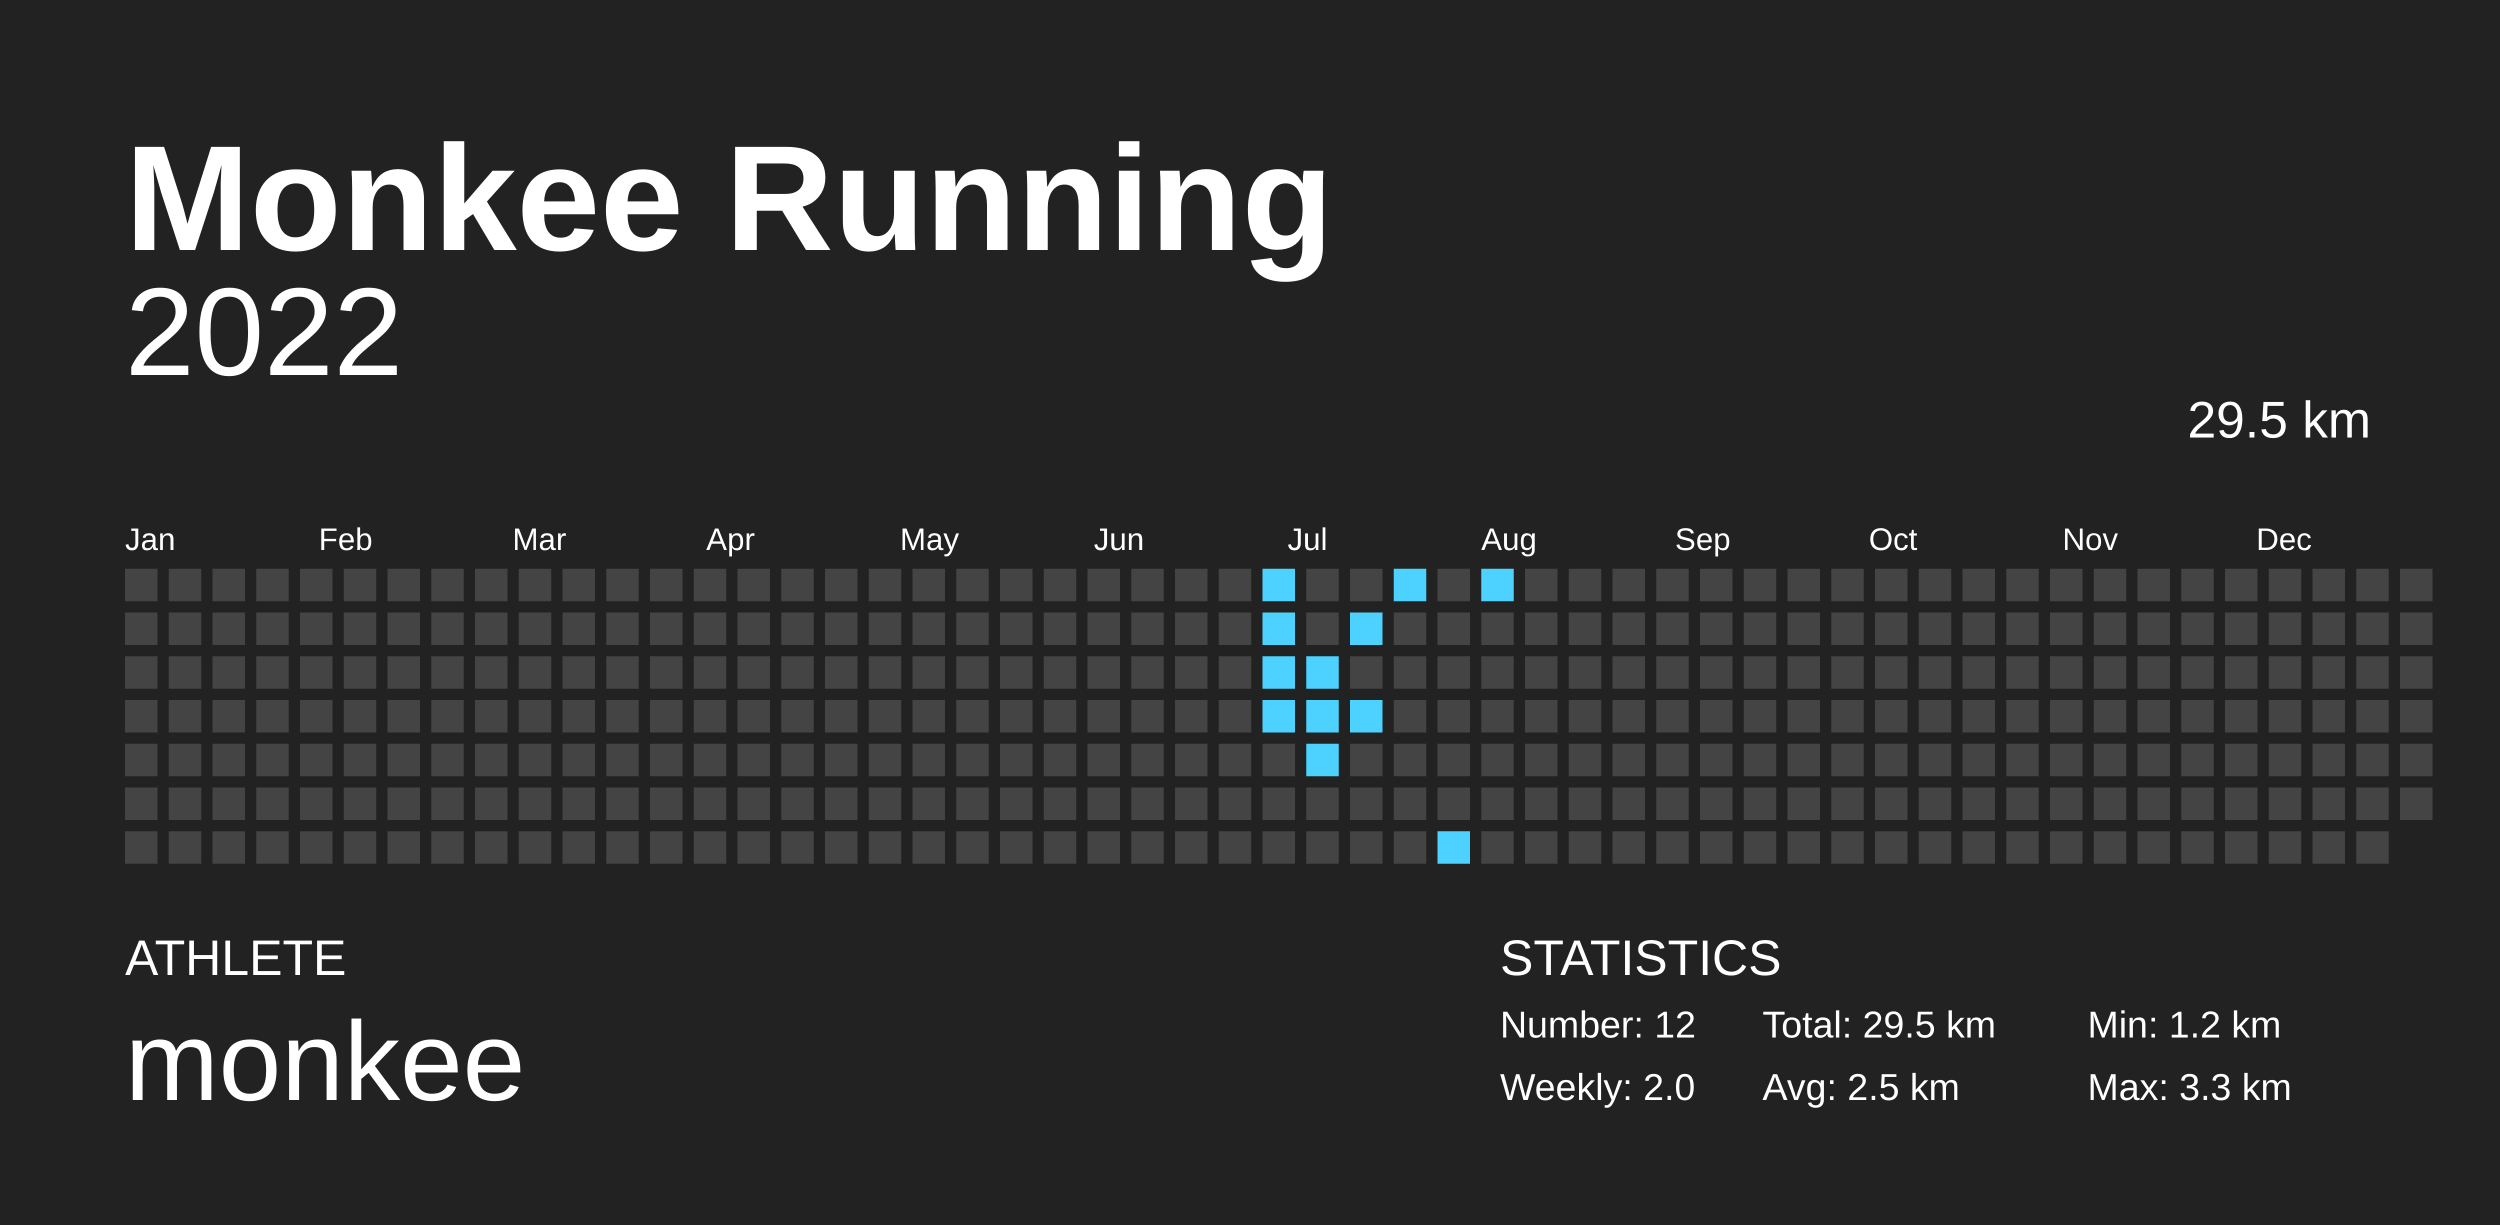
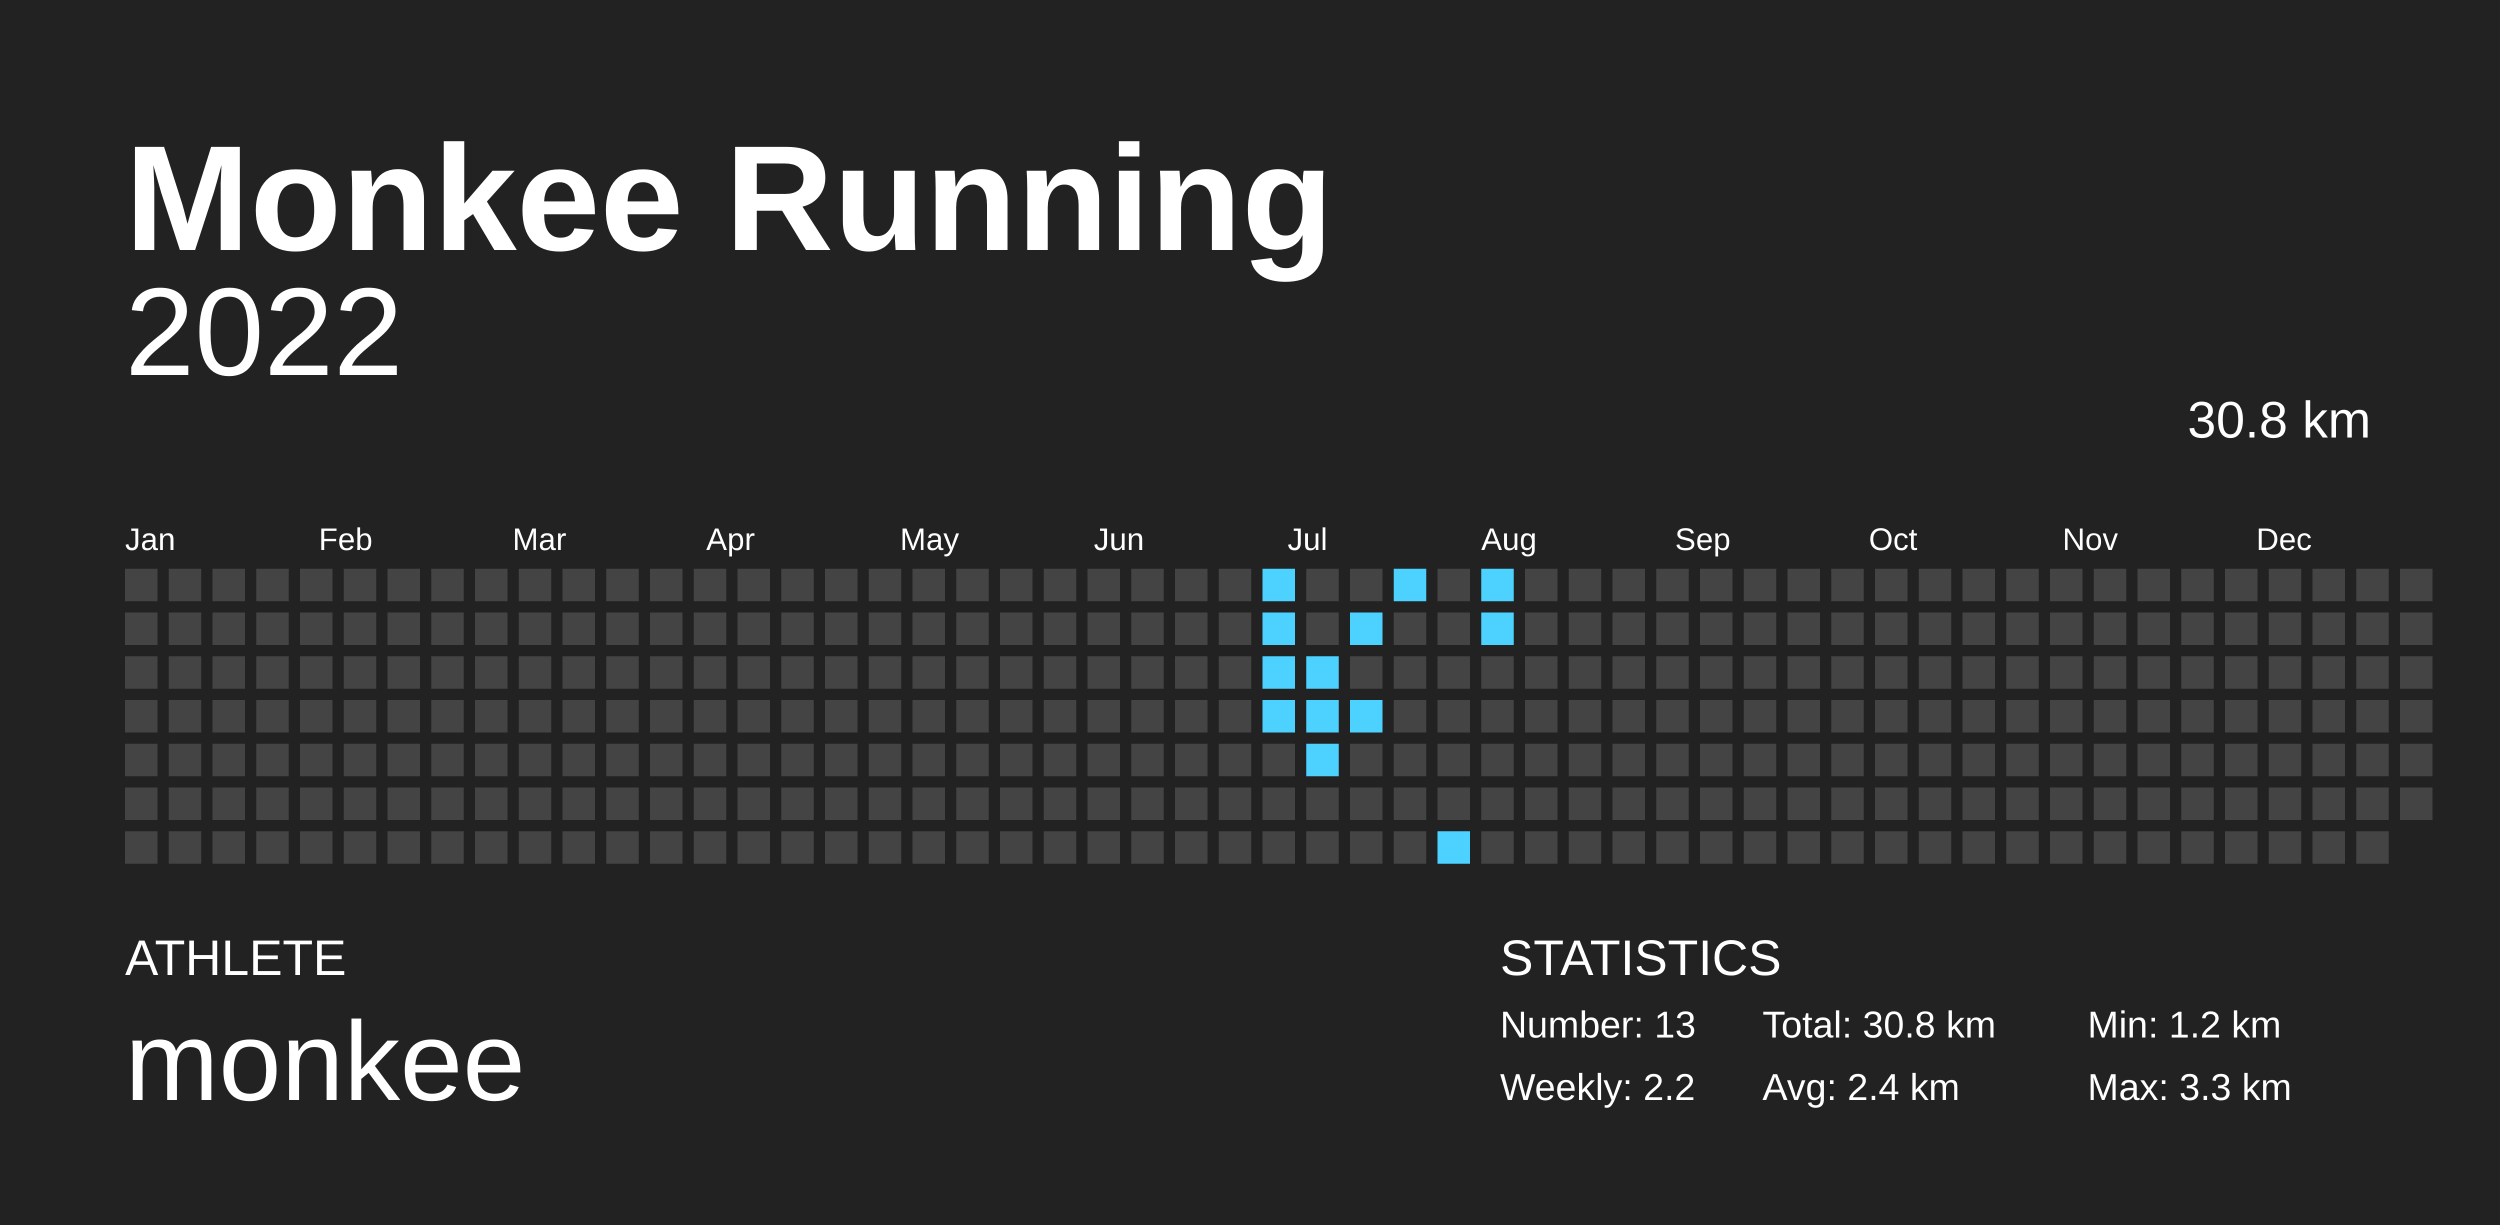
<svg xmlns="http://www.w3.org/2000/svg" baseProfile="full" height="98mm" version="1.1" viewBox="0,0,200,98" width="200mm">
  <defs />
  <rect fill="#222222" height="98" width="200" x="0" y="0" />
  <text fill="#FFFFFF" style="font-size:12px; font-family:Arial; font-weight:bold;" x="10" y="20">Monkee Running</text>
  <text fill="#FFFFFF" style="font-size:4px; font-family:Arial" x="10" y="78">ATHLETE</text>
  <text fill="#FFFFFF" style="font-size:9px; font-family:Arial" x="10" y="88">monkee</text>
  <text fill="#FFFFFF" style="font-size:4px; font-family:Arial" x="120" y="78">STATISTICS</text>
-   <text fill="#FFFFFF" style="font-size:3px; font-family:Arial" x="120" y="83">Number: 12</text>
-   <text fill="#FFFFFF" style="font-size:3px; font-family:Arial" x="120" y="88">Weekly: 2.0</text>
-   <text fill="#FFFFFF" style="font-size:3px; font-family:Arial" x="141" y="83">Total: 29.5 km</text>
-   <text fill="#FFFFFF" style="font-size:3px; font-family:Arial" x="141" y="88">Avg: 2.5 km</text>
+   <text fill="#FFFFFF" style="font-size:3px; font-family:Arial" x="120" y="83">Number: 13</text>
+   <text fill="#FFFFFF" style="font-size:3px; font-family:Arial" x="120" y="88">Weekly: 2.2</text>
+   <text fill="#FFFFFF" style="font-size:3px; font-family:Arial" x="141" y="83">Total: 30.8 km</text>
+   <text fill="#FFFFFF" style="font-size:3px; font-family:Arial" x="141" y="88">Avg: 2.4 km</text>
  <text fill="#FFFFFF" style="font-size:3px; font-family:Arial" x="167" y="83">Min: 1.2 km</text>
  <text fill="#FFFFFF" style="font-size:3px; font-family:Arial" x="167" y="88">Max: 3.3 km</text>
  <text alignment-baseline="hanging" fill="#FFFFFF" style="font-size:10.0px; font-family:Arial;" x="10" y="30">2022</text>
-   <text alignment-baseline="hanging" fill="#FFFFFF" style="font-size:4.125px; font-family:Arial;" x="175" y="35">29.5 km</text>
+   <text alignment-baseline="hanging" fill="#FFFFFF" style="font-size:4.125px; font-family:Arial;" x="175" y="35">30.8 km</text>
  <text fill="#FFFFFF" style="font-size:2.5px; font-family:Arial" x="10.0" y="44">Jan</text>
  <text fill="#FFFFFF" style="font-size:2.5px; font-family:Arial" x="25.5" y="44">Feb</text>
  <text fill="#FFFFFF" style="font-size:2.5px; font-family:Arial" x="41.0" y="44">Mar</text>
  <text fill="#FFFFFF" style="font-size:2.5px; font-family:Arial" x="56.5" y="44">Apr</text>
  <text fill="#FFFFFF" style="font-size:2.5px; font-family:Arial" x="72.0" y="44">May</text>
  <text fill="#FFFFFF" style="font-size:2.5px; font-family:Arial" x="87.5" y="44">Jun</text>
  <text fill="#FFFFFF" style="font-size:2.5px; font-family:Arial" x="103.0" y="44">Jul</text>
  <text fill="#FFFFFF" style="font-size:2.5px; font-family:Arial" x="118.5" y="44">Aug</text>
  <text fill="#FFFFFF" style="font-size:2.5px; font-family:Arial" x="134.0" y="44">Sep</text>
  <text fill="#FFFFFF" style="font-size:2.5px; font-family:Arial" x="149.5" y="44">Oct</text>
  <text fill="#FFFFFF" style="font-size:2.5px; font-family:Arial" x="165.0" y="44">Nov</text>
  <text fill="#FFFFFF" style="font-size:2.5px; font-family:Arial" x="180.5" y="44">Dec</text>
  <rect fill="#444444" height="2.6" width="2.6" x="10.0" y="45.5" />
  <rect fill="#444444" height="2.6" width="2.6" x="10.0" y="49.0" />
  <rect fill="#444444" height="2.6" width="2.6" x="10.0" y="52.5" />
  <rect fill="#444444" height="2.6" width="2.6" x="10.0" y="56.0" />
  <rect fill="#444444" height="2.6" width="2.6" x="10.0" y="59.5" />
  <rect fill="#444444" height="2.6" width="2.6" x="10.0" y="63.0" />
  <rect fill="#444444" height="2.6" width="2.6" x="10.0" y="66.5" />
  <rect fill="#444444" height="2.6" width="2.6" x="13.5" y="45.5" />
  <rect fill="#444444" height="2.6" width="2.6" x="13.5" y="49.0" />
  <rect fill="#444444" height="2.6" width="2.6" x="13.5" y="52.5" />
  <rect fill="#444444" height="2.6" width="2.6" x="13.5" y="56.0" />
  <rect fill="#444444" height="2.6" width="2.6" x="13.5" y="59.5" />
  <rect fill="#444444" height="2.6" width="2.6" x="13.5" y="63.0" />
  <rect fill="#444444" height="2.6" width="2.6" x="13.5" y="66.5" />
  <rect fill="#444444" height="2.6" width="2.6" x="17.0" y="45.5" />
  <rect fill="#444444" height="2.6" width="2.6" x="17.0" y="49.0" />
  <rect fill="#444444" height="2.6" width="2.6" x="17.0" y="52.5" />
  <rect fill="#444444" height="2.6" width="2.6" x="17.0" y="56.0" />
  <rect fill="#444444" height="2.6" width="2.6" x="17.0" y="59.5" />
  <rect fill="#444444" height="2.6" width="2.6" x="17.0" y="63.0" />
  <rect fill="#444444" height="2.6" width="2.6" x="17.0" y="66.5" />
  <rect fill="#444444" height="2.6" width="2.6" x="20.5" y="45.5" />
  <rect fill="#444444" height="2.6" width="2.6" x="20.5" y="49.0" />
  <rect fill="#444444" height="2.6" width="2.6" x="20.5" y="52.5" />
  <rect fill="#444444" height="2.6" width="2.6" x="20.5" y="56.0" />
  <rect fill="#444444" height="2.6" width="2.6" x="20.5" y="59.5" />
  <rect fill="#444444" height="2.6" width="2.6" x="20.5" y="63.0" />
  <rect fill="#444444" height="2.6" width="2.6" x="20.5" y="66.5" />
  <rect fill="#444444" height="2.6" width="2.6" x="24.0" y="45.5" />
  <rect fill="#444444" height="2.6" width="2.6" x="24.0" y="49.0" />
  <rect fill="#444444" height="2.6" width="2.6" x="24.0" y="52.5" />
  <rect fill="#444444" height="2.6" width="2.6" x="24.0" y="56.0" />
  <rect fill="#444444" height="2.6" width="2.6" x="24.0" y="59.5" />
  <rect fill="#444444" height="2.6" width="2.6" x="24.0" y="63.0" />
  <rect fill="#444444" height="2.6" width="2.6" x="24.0" y="66.5" />
  <rect fill="#444444" height="2.6" width="2.6" x="27.5" y="45.5" />
  <rect fill="#444444" height="2.6" width="2.6" x="27.5" y="49.0" />
  <rect fill="#444444" height="2.6" width="2.6" x="27.5" y="52.5" />
  <rect fill="#444444" height="2.6" width="2.6" x="27.5" y="56.0" />
  <rect fill="#444444" height="2.6" width="2.6" x="27.5" y="59.5" />
  <rect fill="#444444" height="2.6" width="2.6" x="27.5" y="63.0" />
  <rect fill="#444444" height="2.6" width="2.6" x="27.5" y="66.5" />
  <rect fill="#444444" height="2.6" width="2.6" x="31.0" y="45.5" />
  <rect fill="#444444" height="2.6" width="2.6" x="31.0" y="49.0" />
  <rect fill="#444444" height="2.6" width="2.6" x="31.0" y="52.5" />
  <rect fill="#444444" height="2.6" width="2.6" x="31.0" y="56.0" />
  <rect fill="#444444" height="2.6" width="2.6" x="31.0" y="59.5" />
  <rect fill="#444444" height="2.6" width="2.6" x="31.0" y="63.0" />
  <rect fill="#444444" height="2.6" width="2.6" x="31.0" y="66.5" />
  <rect fill="#444444" height="2.6" width="2.6" x="34.5" y="45.5" />
  <rect fill="#444444" height="2.6" width="2.6" x="34.5" y="49.0" />
  <rect fill="#444444" height="2.6" width="2.6" x="34.5" y="52.5" />
  <rect fill="#444444" height="2.6" width="2.6" x="34.5" y="56.0" />
  <rect fill="#444444" height="2.6" width="2.6" x="34.5" y="59.5" />
  <rect fill="#444444" height="2.6" width="2.6" x="34.5" y="63.0" />
  <rect fill="#444444" height="2.6" width="2.6" x="34.5" y="66.5" />
  <rect fill="#444444" height="2.6" width="2.6" x="38.0" y="45.5" />
  <rect fill="#444444" height="2.6" width="2.6" x="38.0" y="49.0" />
  <rect fill="#444444" height="2.6" width="2.6" x="38.0" y="52.5" />
  <rect fill="#444444" height="2.6" width="2.6" x="38.0" y="56.0" />
  <rect fill="#444444" height="2.6" width="2.6" x="38.0" y="59.5" />
  <rect fill="#444444" height="2.6" width="2.6" x="38.0" y="63.0" />
  <rect fill="#444444" height="2.6" width="2.6" x="38.0" y="66.5" />
  <rect fill="#444444" height="2.6" width="2.6" x="41.5" y="45.5" />
  <rect fill="#444444" height="2.6" width="2.6" x="41.5" y="49.0" />
  <rect fill="#444444" height="2.6" width="2.6" x="41.5" y="52.5" />
  <rect fill="#444444" height="2.6" width="2.6" x="41.5" y="56.0" />
  <rect fill="#444444" height="2.6" width="2.6" x="41.5" y="59.5" />
  <rect fill="#444444" height="2.6" width="2.6" x="41.5" y="63.0" />
  <rect fill="#444444" height="2.6" width="2.6" x="41.5" y="66.5" />
  <rect fill="#444444" height="2.6" width="2.6" x="45.0" y="45.5" />
  <rect fill="#444444" height="2.6" width="2.6" x="45.0" y="49.0" />
  <rect fill="#444444" height="2.6" width="2.6" x="45.0" y="52.5" />
  <rect fill="#444444" height="2.6" width="2.6" x="45.0" y="56.0" />
  <rect fill="#444444" height="2.6" width="2.6" x="45.0" y="59.5" />
  <rect fill="#444444" height="2.6" width="2.6" x="45.0" y="63.0" />
  <rect fill="#444444" height="2.6" width="2.6" x="45.0" y="66.5" />
  <rect fill="#444444" height="2.6" width="2.6" x="48.5" y="45.5" />
  <rect fill="#444444" height="2.6" width="2.6" x="48.5" y="49.0" />
  <rect fill="#444444" height="2.6" width="2.6" x="48.5" y="52.5" />
  <rect fill="#444444" height="2.6" width="2.6" x="48.5" y="56.0" />
  <rect fill="#444444" height="2.6" width="2.6" x="48.5" y="59.5" />
  <rect fill="#444444" height="2.6" width="2.6" x="48.5" y="63.0" />
  <rect fill="#444444" height="2.6" width="2.6" x="48.5" y="66.5" />
  <rect fill="#444444" height="2.6" width="2.6" x="52.0" y="45.5" />
  <rect fill="#444444" height="2.6" width="2.6" x="52.0" y="49.0" />
  <rect fill="#444444" height="2.6" width="2.6" x="52.0" y="52.5" />
  <rect fill="#444444" height="2.6" width="2.6" x="52.0" y="56.0" />
  <rect fill="#444444" height="2.6" width="2.6" x="52.0" y="59.5" />
  <rect fill="#444444" height="2.6" width="2.6" x="52.0" y="63.0" />
  <rect fill="#444444" height="2.6" width="2.6" x="52.0" y="66.5" />
  <rect fill="#444444" height="2.6" width="2.6" x="55.5" y="45.5" />
  <rect fill="#444444" height="2.6" width="2.6" x="55.5" y="49.0" />
  <rect fill="#444444" height="2.6" width="2.6" x="55.5" y="52.5" />
  <rect fill="#444444" height="2.6" width="2.6" x="55.5" y="56.0" />
  <rect fill="#444444" height="2.6" width="2.6" x="55.5" y="59.5" />
  <rect fill="#444444" height="2.6" width="2.6" x="55.5" y="63.0" />
  <rect fill="#444444" height="2.6" width="2.6" x="55.5" y="66.5" />
  <rect fill="#444444" height="2.6" width="2.6" x="59.0" y="45.5" />
  <rect fill="#444444" height="2.6" width="2.6" x="59.0" y="49.0" />
  <rect fill="#444444" height="2.6" width="2.6" x="59.0" y="52.5" />
  <rect fill="#444444" height="2.6" width="2.6" x="59.0" y="56.0" />
  <rect fill="#444444" height="2.6" width="2.6" x="59.0" y="59.5" />
  <rect fill="#444444" height="2.6" width="2.6" x="59.0" y="63.0" />
  <rect fill="#444444" height="2.6" width="2.6" x="59.0" y="66.5" />
  <rect fill="#444444" height="2.6" width="2.6" x="62.5" y="45.5" />
  <rect fill="#444444" height="2.6" width="2.6" x="62.5" y="49.0" />
  <rect fill="#444444" height="2.6" width="2.6" x="62.5" y="52.5" />
  <rect fill="#444444" height="2.6" width="2.6" x="62.5" y="56.0" />
  <rect fill="#444444" height="2.6" width="2.6" x="62.5" y="59.5" />
  <rect fill="#444444" height="2.6" width="2.6" x="62.5" y="63.0" />
  <rect fill="#444444" height="2.6" width="2.6" x="62.5" y="66.5" />
  <rect fill="#444444" height="2.6" width="2.6" x="66.0" y="45.5" />
  <rect fill="#444444" height="2.6" width="2.6" x="66.0" y="49.0" />
  <rect fill="#444444" height="2.6" width="2.6" x="66.0" y="52.5" />
  <rect fill="#444444" height="2.6" width="2.6" x="66.0" y="56.0" />
  <rect fill="#444444" height="2.6" width="2.6" x="66.0" y="59.5" />
  <rect fill="#444444" height="2.6" width="2.6" x="66.0" y="63.0" />
  <rect fill="#444444" height="2.6" width="2.6" x="66.0" y="66.5" />
  <rect fill="#444444" height="2.6" width="2.6" x="69.5" y="45.5" />
  <rect fill="#444444" height="2.6" width="2.6" x="69.5" y="49.0" />
  <rect fill="#444444" height="2.6" width="2.6" x="69.5" y="52.5" />
  <rect fill="#444444" height="2.6" width="2.6" x="69.5" y="56.0" />
  <rect fill="#444444" height="2.6" width="2.6" x="69.5" y="59.5" />
  <rect fill="#444444" height="2.6" width="2.6" x="69.5" y="63.0" />
  <rect fill="#444444" height="2.6" width="2.6" x="69.5" y="66.5" />
  <rect fill="#444444" height="2.6" width="2.6" x="73.0" y="45.5" />
  <rect fill="#444444" height="2.6" width="2.6" x="73.0" y="49.0" />
  <rect fill="#444444" height="2.6" width="2.6" x="73.0" y="52.5" />
  <rect fill="#444444" height="2.6" width="2.6" x="73.0" y="56.0" />
  <rect fill="#444444" height="2.6" width="2.6" x="73.0" y="59.5" />
  <rect fill="#444444" height="2.6" width="2.6" x="73.0" y="63.0" />
  <rect fill="#444444" height="2.6" width="2.6" x="73.0" y="66.5" />
  <rect fill="#444444" height="2.6" width="2.6" x="76.5" y="45.5" />
  <rect fill="#444444" height="2.6" width="2.6" x="76.5" y="49.0" />
  <rect fill="#444444" height="2.6" width="2.6" x="76.5" y="52.5" />
  <rect fill="#444444" height="2.6" width="2.6" x="76.5" y="56.0" />
  <rect fill="#444444" height="2.6" width="2.6" x="76.5" y="59.5" />
  <rect fill="#444444" height="2.6" width="2.6" x="76.5" y="63.0" />
  <rect fill="#444444" height="2.6" width="2.6" x="76.5" y="66.5" />
  <rect fill="#444444" height="2.6" width="2.6" x="80.0" y="45.5" />
  <rect fill="#444444" height="2.6" width="2.6" x="80.0" y="49.0" />
  <rect fill="#444444" height="2.6" width="2.6" x="80.0" y="52.5" />
  <rect fill="#444444" height="2.6" width="2.6" x="80.0" y="56.0" />
  <rect fill="#444444" height="2.6" width="2.6" x="80.0" y="59.5" />
  <rect fill="#444444" height="2.6" width="2.6" x="80.0" y="63.0" />
  <rect fill="#444444" height="2.6" width="2.6" x="80.0" y="66.5" />
  <rect fill="#444444" height="2.6" width="2.6" x="83.5" y="45.5" />
  <rect fill="#444444" height="2.6" width="2.6" x="83.5" y="49.0" />
  <rect fill="#444444" height="2.6" width="2.6" x="83.5" y="52.5" />
  <rect fill="#444444" height="2.6" width="2.6" x="83.5" y="56.0" />
  <rect fill="#444444" height="2.6" width="2.6" x="83.5" y="59.5" />
  <rect fill="#444444" height="2.6" width="2.6" x="83.5" y="63.0" />
  <rect fill="#444444" height="2.6" width="2.6" x="83.5" y="66.5" />
  <rect fill="#444444" height="2.6" width="2.6" x="87.0" y="45.5" />
  <rect fill="#444444" height="2.6" width="2.6" x="87.0" y="49.0" />
  <rect fill="#444444" height="2.6" width="2.6" x="87.0" y="52.5" />
  <rect fill="#444444" height="2.6" width="2.6" x="87.0" y="56.0" />
  <rect fill="#444444" height="2.6" width="2.6" x="87.0" y="59.5" />
  <rect fill="#444444" height="2.6" width="2.6" x="87.0" y="63.0" />
  <rect fill="#444444" height="2.6" width="2.6" x="87.0" y="66.5" />
  <rect fill="#444444" height="2.6" width="2.6" x="90.5" y="45.5" />
  <rect fill="#444444" height="2.6" width="2.6" x="90.5" y="49.0" />
  <rect fill="#444444" height="2.6" width="2.6" x="90.5" y="52.5" />
  <rect fill="#444444" height="2.6" width="2.6" x="90.5" y="56.0" />
  <rect fill="#444444" height="2.6" width="2.6" x="90.5" y="59.5" />
  <rect fill="#444444" height="2.6" width="2.6" x="90.5" y="63.0" />
  <rect fill="#444444" height="2.6" width="2.6" x="90.5" y="66.5" />
  <rect fill="#444444" height="2.6" width="2.6" x="94.0" y="45.5" />
  <rect fill="#444444" height="2.6" width="2.6" x="94.0" y="49.0" />
  <rect fill="#444444" height="2.6" width="2.6" x="94.0" y="52.5" />
  <rect fill="#444444" height="2.6" width="2.6" x="94.0" y="56.0" />
  <rect fill="#444444" height="2.6" width="2.6" x="94.0" y="59.5" />
  <rect fill="#444444" height="2.6" width="2.6" x="94.0" y="63.0" />
  <rect fill="#444444" height="2.6" width="2.6" x="94.0" y="66.5" />
  <rect fill="#444444" height="2.6" width="2.6" x="97.5" y="45.5" />
  <rect fill="#444444" height="2.6" width="2.6" x="97.5" y="49.0" />
  <rect fill="#444444" height="2.6" width="2.6" x="97.5" y="52.5" />
  <rect fill="#444444" height="2.6" width="2.6" x="97.5" y="56.0" />
  <rect fill="#444444" height="2.6" width="2.6" x="97.5" y="59.5" />
  <rect fill="#444444" height="2.6" width="2.6" x="97.5" y="63.0" />
  <rect fill="#444444" height="2.6" width="2.6" x="97.5" y="66.5" />
  <rect fill="#4dd2ff" height="2.6" width="2.6" x="101.0" y="45.5" />
  <rect fill="#4dd2ff" height="2.6" width="2.6" x="101.0" y="49.0" />
  <rect fill="#4dd2ff" height="2.6" width="2.6" x="101.0" y="52.5" />
  <rect fill="#4dd2ff" height="2.6" width="2.6" x="101.0" y="56.0" />
  <rect fill="#444444" height="2.6" width="2.6" x="101.0" y="59.5" />
  <rect fill="#444444" height="2.6" width="2.6" x="101.0" y="63.0" />
  <rect fill="#444444" height="2.6" width="2.6" x="101.0" y="66.5" />
  <rect fill="#444444" height="2.6" width="2.6" x="104.5" y="45.5" />
  <rect fill="#444444" height="2.6" width="2.6" x="104.5" y="49.0" />
  <rect fill="#4dd2ff" height="2.6" width="2.6" x="104.5" y="52.5" />
  <rect fill="#4dd2ff" height="2.6" width="2.6" x="104.5" y="56.0" />
  <rect fill="#4dd2ff" height="2.6" width="2.6" x="104.5" y="59.5" />
  <rect fill="#444444" height="2.6" width="2.6" x="104.5" y="63.0" />
  <rect fill="#444444" height="2.6" width="2.6" x="104.5" y="66.5" />
  <rect fill="#444444" height="2.6" width="2.6" x="108.0" y="45.5" />
  <rect fill="#4dd2ff" height="2.6" width="2.6" x="108.0" y="49.0" />
  <rect fill="#444444" height="2.6" width="2.6" x="108.0" y="52.5" />
  <rect fill="#4dd2ff" height="2.6" width="2.6" x="108.0" y="56.0" />
  <rect fill="#444444" height="2.6" width="2.6" x="108.0" y="59.5" />
  <rect fill="#444444" height="2.6" width="2.6" x="108.0" y="63.0" />
  <rect fill="#444444" height="2.6" width="2.6" x="108.0" y="66.5" />
  <rect fill="#4dd2ff" height="2.6" width="2.6" x="111.5" y="45.5" />
  <rect fill="#444444" height="2.6" width="2.6" x="111.5" y="49.0" />
  <rect fill="#444444" height="2.6" width="2.6" x="111.5" y="52.5" />
  <rect fill="#444444" height="2.6" width="2.6" x="111.5" y="56.0" />
  <rect fill="#444444" height="2.6" width="2.6" x="111.5" y="59.5" />
  <rect fill="#444444" height="2.6" width="2.6" x="111.5" y="63.0" />
  <rect fill="#444444" height="2.6" width="2.6" x="111.5" y="66.5" />
  <rect fill="#444444" height="2.6" width="2.6" x="115.0" y="45.5" />
  <rect fill="#444444" height="2.6" width="2.6" x="115.0" y="49.0" />
  <rect fill="#444444" height="2.6" width="2.6" x="115.0" y="52.5" />
  <rect fill="#444444" height="2.6" width="2.6" x="115.0" y="56.0" />
  <rect fill="#444444" height="2.6" width="2.6" x="115.0" y="59.5" />
  <rect fill="#444444" height="2.6" width="2.6" x="115.0" y="63.0" />
  <rect fill="#4dd2ff" height="2.6" width="2.6" x="115.0" y="66.5" />
  <rect fill="#4dd2ff" height="2.6" width="2.6" x="118.5" y="45.5" />
-   <rect fill="#444444" height="2.6" width="2.6" x="118.5" y="49.0" />
+   <rect fill="#4dd2ff" height="2.6" width="2.6" x="118.5" y="49.0" />
  <rect fill="#444444" height="2.6" width="2.6" x="118.5" y="52.5" />
  <rect fill="#444444" height="2.6" width="2.6" x="118.5" y="56.0" />
  <rect fill="#444444" height="2.6" width="2.6" x="118.5" y="59.5" />
  <rect fill="#444444" height="2.6" width="2.6" x="118.5" y="63.0" />
  <rect fill="#444444" height="2.6" width="2.6" x="118.5" y="66.5" />
  <rect fill="#444444" height="2.6" width="2.6" x="122.0" y="45.5" />
  <rect fill="#444444" height="2.6" width="2.6" x="122.0" y="49.0" />
  <rect fill="#444444" height="2.6" width="2.6" x="122.0" y="52.5" />
  <rect fill="#444444" height="2.6" width="2.6" x="122.0" y="56.0" />
  <rect fill="#444444" height="2.6" width="2.6" x="122.0" y="59.5" />
  <rect fill="#444444" height="2.6" width="2.6" x="122.0" y="63.0" />
  <rect fill="#444444" height="2.6" width="2.6" x="122.0" y="66.5" />
  <rect fill="#444444" height="2.6" width="2.6" x="125.5" y="45.5" />
  <rect fill="#444444" height="2.6" width="2.6" x="125.5" y="49.0" />
  <rect fill="#444444" height="2.6" width="2.6" x="125.5" y="52.5" />
  <rect fill="#444444" height="2.6" width="2.6" x="125.5" y="56.0" />
  <rect fill="#444444" height="2.6" width="2.6" x="125.5" y="59.5" />
  <rect fill="#444444" height="2.6" width="2.6" x="125.5" y="63.0" />
  <rect fill="#444444" height="2.6" width="2.6" x="125.5" y="66.5" />
  <rect fill="#444444" height="2.6" width="2.6" x="129.0" y="45.5" />
  <rect fill="#444444" height="2.6" width="2.6" x="129.0" y="49.0" />
  <rect fill="#444444" height="2.6" width="2.6" x="129.0" y="52.5" />
  <rect fill="#444444" height="2.6" width="2.6" x="129.0" y="56.0" />
  <rect fill="#444444" height="2.6" width="2.6" x="129.0" y="59.5" />
  <rect fill="#444444" height="2.6" width="2.6" x="129.0" y="63.0" />
  <rect fill="#444444" height="2.6" width="2.6" x="129.0" y="66.5" />
  <rect fill="#444444" height="2.6" width="2.6" x="132.5" y="45.5" />
  <rect fill="#444444" height="2.6" width="2.6" x="132.5" y="49.0" />
  <rect fill="#444444" height="2.6" width="2.6" x="132.5" y="52.5" />
  <rect fill="#444444" height="2.6" width="2.6" x="132.5" y="56.0" />
  <rect fill="#444444" height="2.6" width="2.6" x="132.5" y="59.5" />
  <rect fill="#444444" height="2.6" width="2.6" x="132.5" y="63.0" />
  <rect fill="#444444" height="2.6" width="2.6" x="132.5" y="66.5" />
  <rect fill="#444444" height="2.6" width="2.6" x="136.0" y="45.5" />
  <rect fill="#444444" height="2.6" width="2.6" x="136.0" y="49.0" />
  <rect fill="#444444" height="2.6" width="2.6" x="136.0" y="52.5" />
  <rect fill="#444444" height="2.6" width="2.6" x="136.0" y="56.0" />
  <rect fill="#444444" height="2.6" width="2.6" x="136.0" y="59.5" />
  <rect fill="#444444" height="2.6" width="2.6" x="136.0" y="63.0" />
  <rect fill="#444444" height="2.6" width="2.6" x="136.0" y="66.5" />
  <rect fill="#444444" height="2.6" width="2.6" x="139.5" y="45.5" />
  <rect fill="#444444" height="2.6" width="2.6" x="139.5" y="49.0" />
  <rect fill="#444444" height="2.6" width="2.6" x="139.5" y="52.5" />
  <rect fill="#444444" height="2.6" width="2.6" x="139.5" y="56.0" />
  <rect fill="#444444" height="2.6" width="2.6" x="139.5" y="59.5" />
  <rect fill="#444444" height="2.6" width="2.6" x="139.5" y="63.0" />
  <rect fill="#444444" height="2.6" width="2.6" x="139.5" y="66.5" />
  <rect fill="#444444" height="2.6" width="2.6" x="143.0" y="45.5" />
  <rect fill="#444444" height="2.6" width="2.6" x="143.0" y="49.0" />
  <rect fill="#444444" height="2.6" width="2.6" x="143.0" y="52.5" />
  <rect fill="#444444" height="2.6" width="2.6" x="143.0" y="56.0" />
  <rect fill="#444444" height="2.6" width="2.6" x="143.0" y="59.5" />
  <rect fill="#444444" height="2.6" width="2.6" x="143.0" y="63.0" />
  <rect fill="#444444" height="2.6" width="2.6" x="143.0" y="66.5" />
  <rect fill="#444444" height="2.6" width="2.6" x="146.5" y="45.5" />
  <rect fill="#444444" height="2.6" width="2.6" x="146.5" y="49.0" />
  <rect fill="#444444" height="2.6" width="2.6" x="146.5" y="52.5" />
  <rect fill="#444444" height="2.6" width="2.6" x="146.5" y="56.0" />
  <rect fill="#444444" height="2.6" width="2.6" x="146.5" y="59.5" />
  <rect fill="#444444" height="2.6" width="2.6" x="146.5" y="63.0" />
  <rect fill="#444444" height="2.6" width="2.6" x="146.5" y="66.5" />
  <rect fill="#444444" height="2.6" width="2.6" x="150.0" y="45.5" />
  <rect fill="#444444" height="2.6" width="2.6" x="150.0" y="49.0" />
  <rect fill="#444444" height="2.6" width="2.6" x="150.0" y="52.5" />
  <rect fill="#444444" height="2.6" width="2.6" x="150.0" y="56.0" />
  <rect fill="#444444" height="2.6" width="2.6" x="150.0" y="59.5" />
  <rect fill="#444444" height="2.6" width="2.6" x="150.0" y="63.0" />
  <rect fill="#444444" height="2.6" width="2.6" x="150.0" y="66.5" />
  <rect fill="#444444" height="2.6" width="2.6" x="153.5" y="45.5" />
  <rect fill="#444444" height="2.6" width="2.6" x="153.5" y="49.0" />
  <rect fill="#444444" height="2.6" width="2.6" x="153.5" y="52.5" />
  <rect fill="#444444" height="2.6" width="2.6" x="153.5" y="56.0" />
  <rect fill="#444444" height="2.6" width="2.6" x="153.5" y="59.5" />
  <rect fill="#444444" height="2.6" width="2.6" x="153.5" y="63.0" />
  <rect fill="#444444" height="2.6" width="2.6" x="153.5" y="66.5" />
  <rect fill="#444444" height="2.6" width="2.6" x="157.0" y="45.5" />
  <rect fill="#444444" height="2.6" width="2.6" x="157.0" y="49.0" />
  <rect fill="#444444" height="2.6" width="2.6" x="157.0" y="52.5" />
  <rect fill="#444444" height="2.6" width="2.6" x="157.0" y="56.0" />
  <rect fill="#444444" height="2.6" width="2.6" x="157.0" y="59.5" />
  <rect fill="#444444" height="2.6" width="2.6" x="157.0" y="63.0" />
  <rect fill="#444444" height="2.6" width="2.6" x="157.0" y="66.5" />
  <rect fill="#444444" height="2.6" width="2.6" x="160.5" y="45.5" />
  <rect fill="#444444" height="2.6" width="2.6" x="160.5" y="49.0" />
  <rect fill="#444444" height="2.6" width="2.6" x="160.5" y="52.5" />
  <rect fill="#444444" height="2.6" width="2.6" x="160.5" y="56.0" />
  <rect fill="#444444" height="2.6" width="2.6" x="160.5" y="59.5" />
  <rect fill="#444444" height="2.6" width="2.6" x="160.5" y="63.0" />
  <rect fill="#444444" height="2.6" width="2.6" x="160.5" y="66.5" />
  <rect fill="#444444" height="2.6" width="2.6" x="164.0" y="45.5" />
  <rect fill="#444444" height="2.6" width="2.6" x="164.0" y="49.0" />
  <rect fill="#444444" height="2.6" width="2.6" x="164.0" y="52.5" />
  <rect fill="#444444" height="2.6" width="2.6" x="164.0" y="56.0" />
  <rect fill="#444444" height="2.6" width="2.6" x="164.0" y="59.5" />
  <rect fill="#444444" height="2.6" width="2.6" x="164.0" y="63.0" />
  <rect fill="#444444" height="2.6" width="2.6" x="164.0" y="66.5" />
  <rect fill="#444444" height="2.6" width="2.6" x="167.5" y="45.5" />
  <rect fill="#444444" height="2.6" width="2.6" x="167.5" y="49.0" />
  <rect fill="#444444" height="2.6" width="2.6" x="167.5" y="52.5" />
  <rect fill="#444444" height="2.6" width="2.6" x="167.5" y="56.0" />
  <rect fill="#444444" height="2.6" width="2.6" x="167.5" y="59.5" />
  <rect fill="#444444" height="2.6" width="2.6" x="167.5" y="63.0" />
  <rect fill="#444444" height="2.6" width="2.6" x="167.5" y="66.5" />
  <rect fill="#444444" height="2.6" width="2.6" x="171.0" y="45.5" />
  <rect fill="#444444" height="2.6" width="2.6" x="171.0" y="49.0" />
  <rect fill="#444444" height="2.6" width="2.6" x="171.0" y="52.5" />
  <rect fill="#444444" height="2.6" width="2.6" x="171.0" y="56.0" />
  <rect fill="#444444" height="2.6" width="2.6" x="171.0" y="59.5" />
  <rect fill="#444444" height="2.6" width="2.6" x="171.0" y="63.0" />
  <rect fill="#444444" height="2.6" width="2.6" x="171.0" y="66.5" />
  <rect fill="#444444" height="2.6" width="2.6" x="174.5" y="45.5" />
  <rect fill="#444444" height="2.6" width="2.6" x="174.5" y="49.0" />
  <rect fill="#444444" height="2.6" width="2.6" x="174.5" y="52.5" />
  <rect fill="#444444" height="2.6" width="2.6" x="174.5" y="56.0" />
  <rect fill="#444444" height="2.6" width="2.6" x="174.5" y="59.5" />
  <rect fill="#444444" height="2.6" width="2.6" x="174.5" y="63.0" />
  <rect fill="#444444" height="2.6" width="2.6" x="174.5" y="66.5" />
  <rect fill="#444444" height="2.6" width="2.6" x="178.0" y="45.5" />
  <rect fill="#444444" height="2.6" width="2.6" x="178.0" y="49.0" />
  <rect fill="#444444" height="2.6" width="2.6" x="178.0" y="52.5" />
  <rect fill="#444444" height="2.6" width="2.6" x="178.0" y="56.0" />
  <rect fill="#444444" height="2.6" width="2.6" x="178.0" y="59.5" />
  <rect fill="#444444" height="2.6" width="2.6" x="178.0" y="63.0" />
  <rect fill="#444444" height="2.6" width="2.6" x="178.0" y="66.5" />
  <rect fill="#444444" height="2.6" width="2.6" x="181.5" y="45.5" />
  <rect fill="#444444" height="2.6" width="2.6" x="181.5" y="49.0" />
  <rect fill="#444444" height="2.6" width="2.6" x="181.5" y="52.5" />
  <rect fill="#444444" height="2.6" width="2.6" x="181.5" y="56.0" />
  <rect fill="#444444" height="2.6" width="2.6" x="181.5" y="59.5" />
  <rect fill="#444444" height="2.6" width="2.6" x="181.5" y="63.0" />
  <rect fill="#444444" height="2.6" width="2.6" x="181.5" y="66.5" />
  <rect fill="#444444" height="2.6" width="2.6" x="185.0" y="45.5" />
  <rect fill="#444444" height="2.6" width="2.6" x="185.0" y="49.0" />
  <rect fill="#444444" height="2.6" width="2.6" x="185.0" y="52.5" />
  <rect fill="#444444" height="2.6" width="2.6" x="185.0" y="56.0" />
  <rect fill="#444444" height="2.6" width="2.6" x="185.0" y="59.5" />
  <rect fill="#444444" height="2.6" width="2.6" x="185.0" y="63.0" />
  <rect fill="#444444" height="2.6" width="2.6" x="185.0" y="66.5" />
  <rect fill="#444444" height="2.6" width="2.6" x="188.5" y="45.5" />
  <rect fill="#444444" height="2.6" width="2.6" x="188.5" y="49.0" />
  <rect fill="#444444" height="2.6" width="2.6" x="188.5" y="52.5" />
  <rect fill="#444444" height="2.6" width="2.6" x="188.5" y="56.0" />
  <rect fill="#444444" height="2.6" width="2.6" x="188.5" y="59.5" />
  <rect fill="#444444" height="2.6" width="2.6" x="188.5" y="63.0" />
  <rect fill="#444444" height="2.6" width="2.6" x="188.5" y="66.5" />
  <rect fill="#444444" height="2.6" width="2.6" x="192.0" y="45.5" />
  <rect fill="#444444" height="2.6" width="2.6" x="192.0" y="49.0" />
  <rect fill="#444444" height="2.6" width="2.6" x="192.0" y="52.5" />
  <rect fill="#444444" height="2.6" width="2.6" x="192.0" y="56.0" />
  <rect fill="#444444" height="2.6" width="2.6" x="192.0" y="59.5" />
  <rect fill="#444444" height="2.6" width="2.6" x="192.0" y="63.0" />
</svg>
